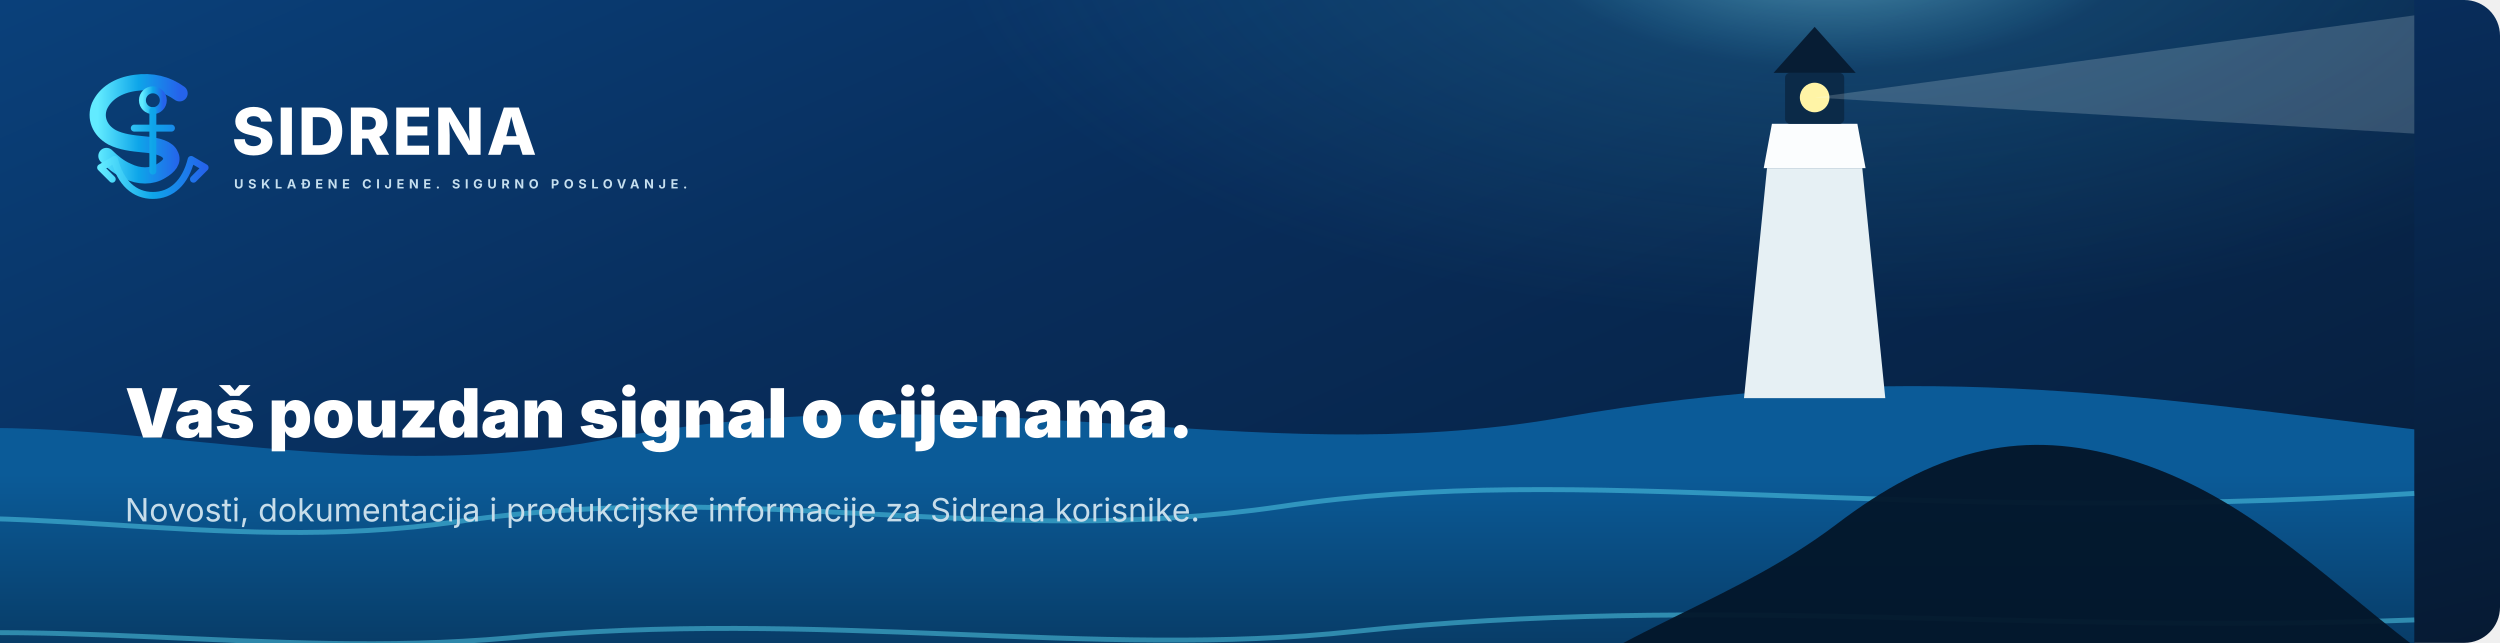
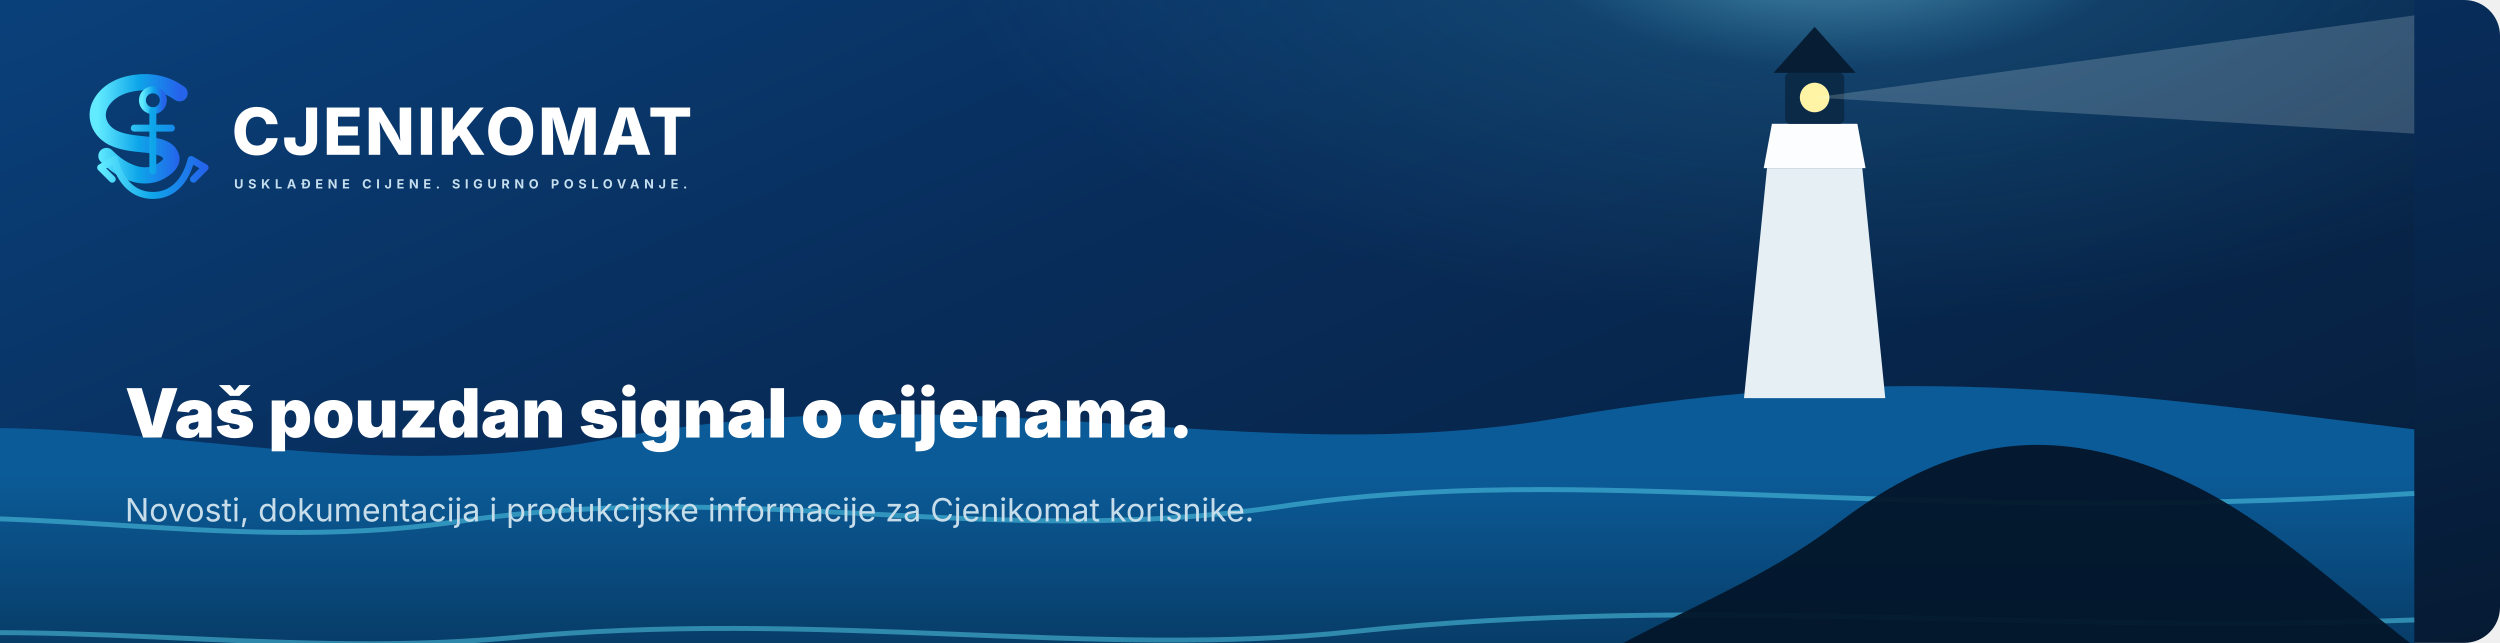
<svg xmlns="http://www.w3.org/2000/svg" viewBox="0 0 1400 360" role="img" aria-labelledby="t">
  <defs>
    <linearGradient id="sky" x1="0" y1="0" x2="1" y2="1">
      <stop stop-color="#0B4C8D" />
      <stop offset=".48" stop-color="#082D5B" />
      <stop offset="1" stop-color="#061A33" />
    </linearGradient>
    <linearGradient id="sea" x1="0" y1=".2" x2="0" y2="1">
      <stop stop-color="#0B5B98" />
      <stop offset="1" stop-color="#041B33" />
    </linearGradient>
    <linearGradient id="cyan" x1="0" y1="0" x2="1" y2="0">
      <stop stop-color="#62EBFF" />
      <stop offset=".5" stop-color="#0EA5E9" />
      <stop offset="1" stop-color="#2563EB" />
    </linearGradient>
    <radialGradient id="glow" cx=".78" cy=".22" r=".34">
      <stop stop-color="#A8F3FF" stop-opacity=".6" />
      <stop offset=".35" stop-color="#4CCBEA" stop-opacity=".14" />
      <stop offset="1" stop-color="#4CCBEA" stop-opacity="0" />
    </radialGradient>
  </defs>
  <rect width="1400" height="360" rx="20" fill="url(#sky)" />
  <g transform="translate(-120 -180) scale(.92)">
    <rect width="1600" height="700" fill="url(#sky)" />
    <rect width="1600" height="700" fill="url(#glow)" />
    <path d="M0 470c168-42 315 28 500-7 220-42 390 20 580-13 210-37 352-13 520 7v243H0z" fill="url(#sea)" />
    <g opacity=".52" fill="none" stroke="#53CFE9" stroke-width="3">
      <path d="M0 520c130-26 260 15 410-7 176-26 323 17 500-9 186-28 370 12 690-8" />
      <path d="M0 588c160-20 292 9 440-4 190-18 357 13 515-4 218-23 410 2 645-7" />
    </g>
    <path d="M1040 635c84-60 147-74 208-120 59-45 110-58 170-42 76 20 124 72 182 116v111H970z" fill="#03162A" opacity=".95" />
    <path d="M1192 438h86l-14-140h-58z" fill="#E6F0F4" />
    <path d="M1204 298h62l-5-27h-52z" fill="#FBFDFE" />
    <rect x="1217" y="240" width="36" height="31" rx="3" fill="#0B2A48" />
    <path d="M1210 240h50l-25-28z" fill="#071D34" />
    <circle cx="1235" cy="255" r="9" fill="#FFF4A6" />
    <path d="M1235 255L1600 205v72z" fill="#F4FFFF" opacity=".18" />
  </g>
  <g transform="translate(44 36) scale(0.65)">
    <g fill="none" stroke="url(#cyan)" stroke-linecap="round" stroke-linejoin="round">
      <path d="M87 25c-11-8-24-11-38-9-15 2-26 9-31 20-4 10 0 21 11 27 8 4 17 5 27 6 13 1 21 4 23 9 3 5-1 10-8 14-8 5-19 5-29 0-7-3-13-8-18-13" stroke-width="14" />
      <circle cx="64" cy="31" r="9" stroke-width="6" />
      <path d="M64 40v52M48 55h32M31 82c5 20 17 31 33 31s28-11 33-31M31 82l-12 7 10 10m68-17 12 7-10 10" stroke-width="6" />
    </g>
-     <text x="132" y="78" fill="#fff" font-family="Inter,Segoe UI,Arial,sans-serif" font-size="56" font-weight="800" letter-spacing="2">SIDRENA</text>
+     <text x="132" y="78" fill="#fff" font-family="Inter,Segoe UI,Arial,sans-serif" font-size="56" font-weight="800" letter-spacing="2">CJENIKOMAT</text>
    <text x="134" y="107" fill="#C6DFEF" font-family="Inter,Segoe UI,Arial,sans-serif" font-size="11" font-weight="700" letter-spacing="4">USKLAĐENE CIJENE. SIGURNO POSLOVANJE.</text>
  </g>
  <text x="70" y="245" fill="#fff" font-family="Inter,Segoe UI,Arial,sans-serif" font-size="38" font-weight="850">Vaš pouzdan signal o cijenama.</text>
-   <text x="70" y="292" fill="#C7DDEA" font-family="Inter,Segoe UI,Arial,sans-serif" font-size="18">Novosti, dokumentacija i produkcijske informacije za Sidrena korisnike.</text>
+   <text x="70" y="292" fill="#C7DDEA" font-family="Inter,Segoe UI,Arial,sans-serif" font-size="18">Novosti, dokumentacija i produkcijske informacije za Cjenikomat korisnike.</text>
</svg>
